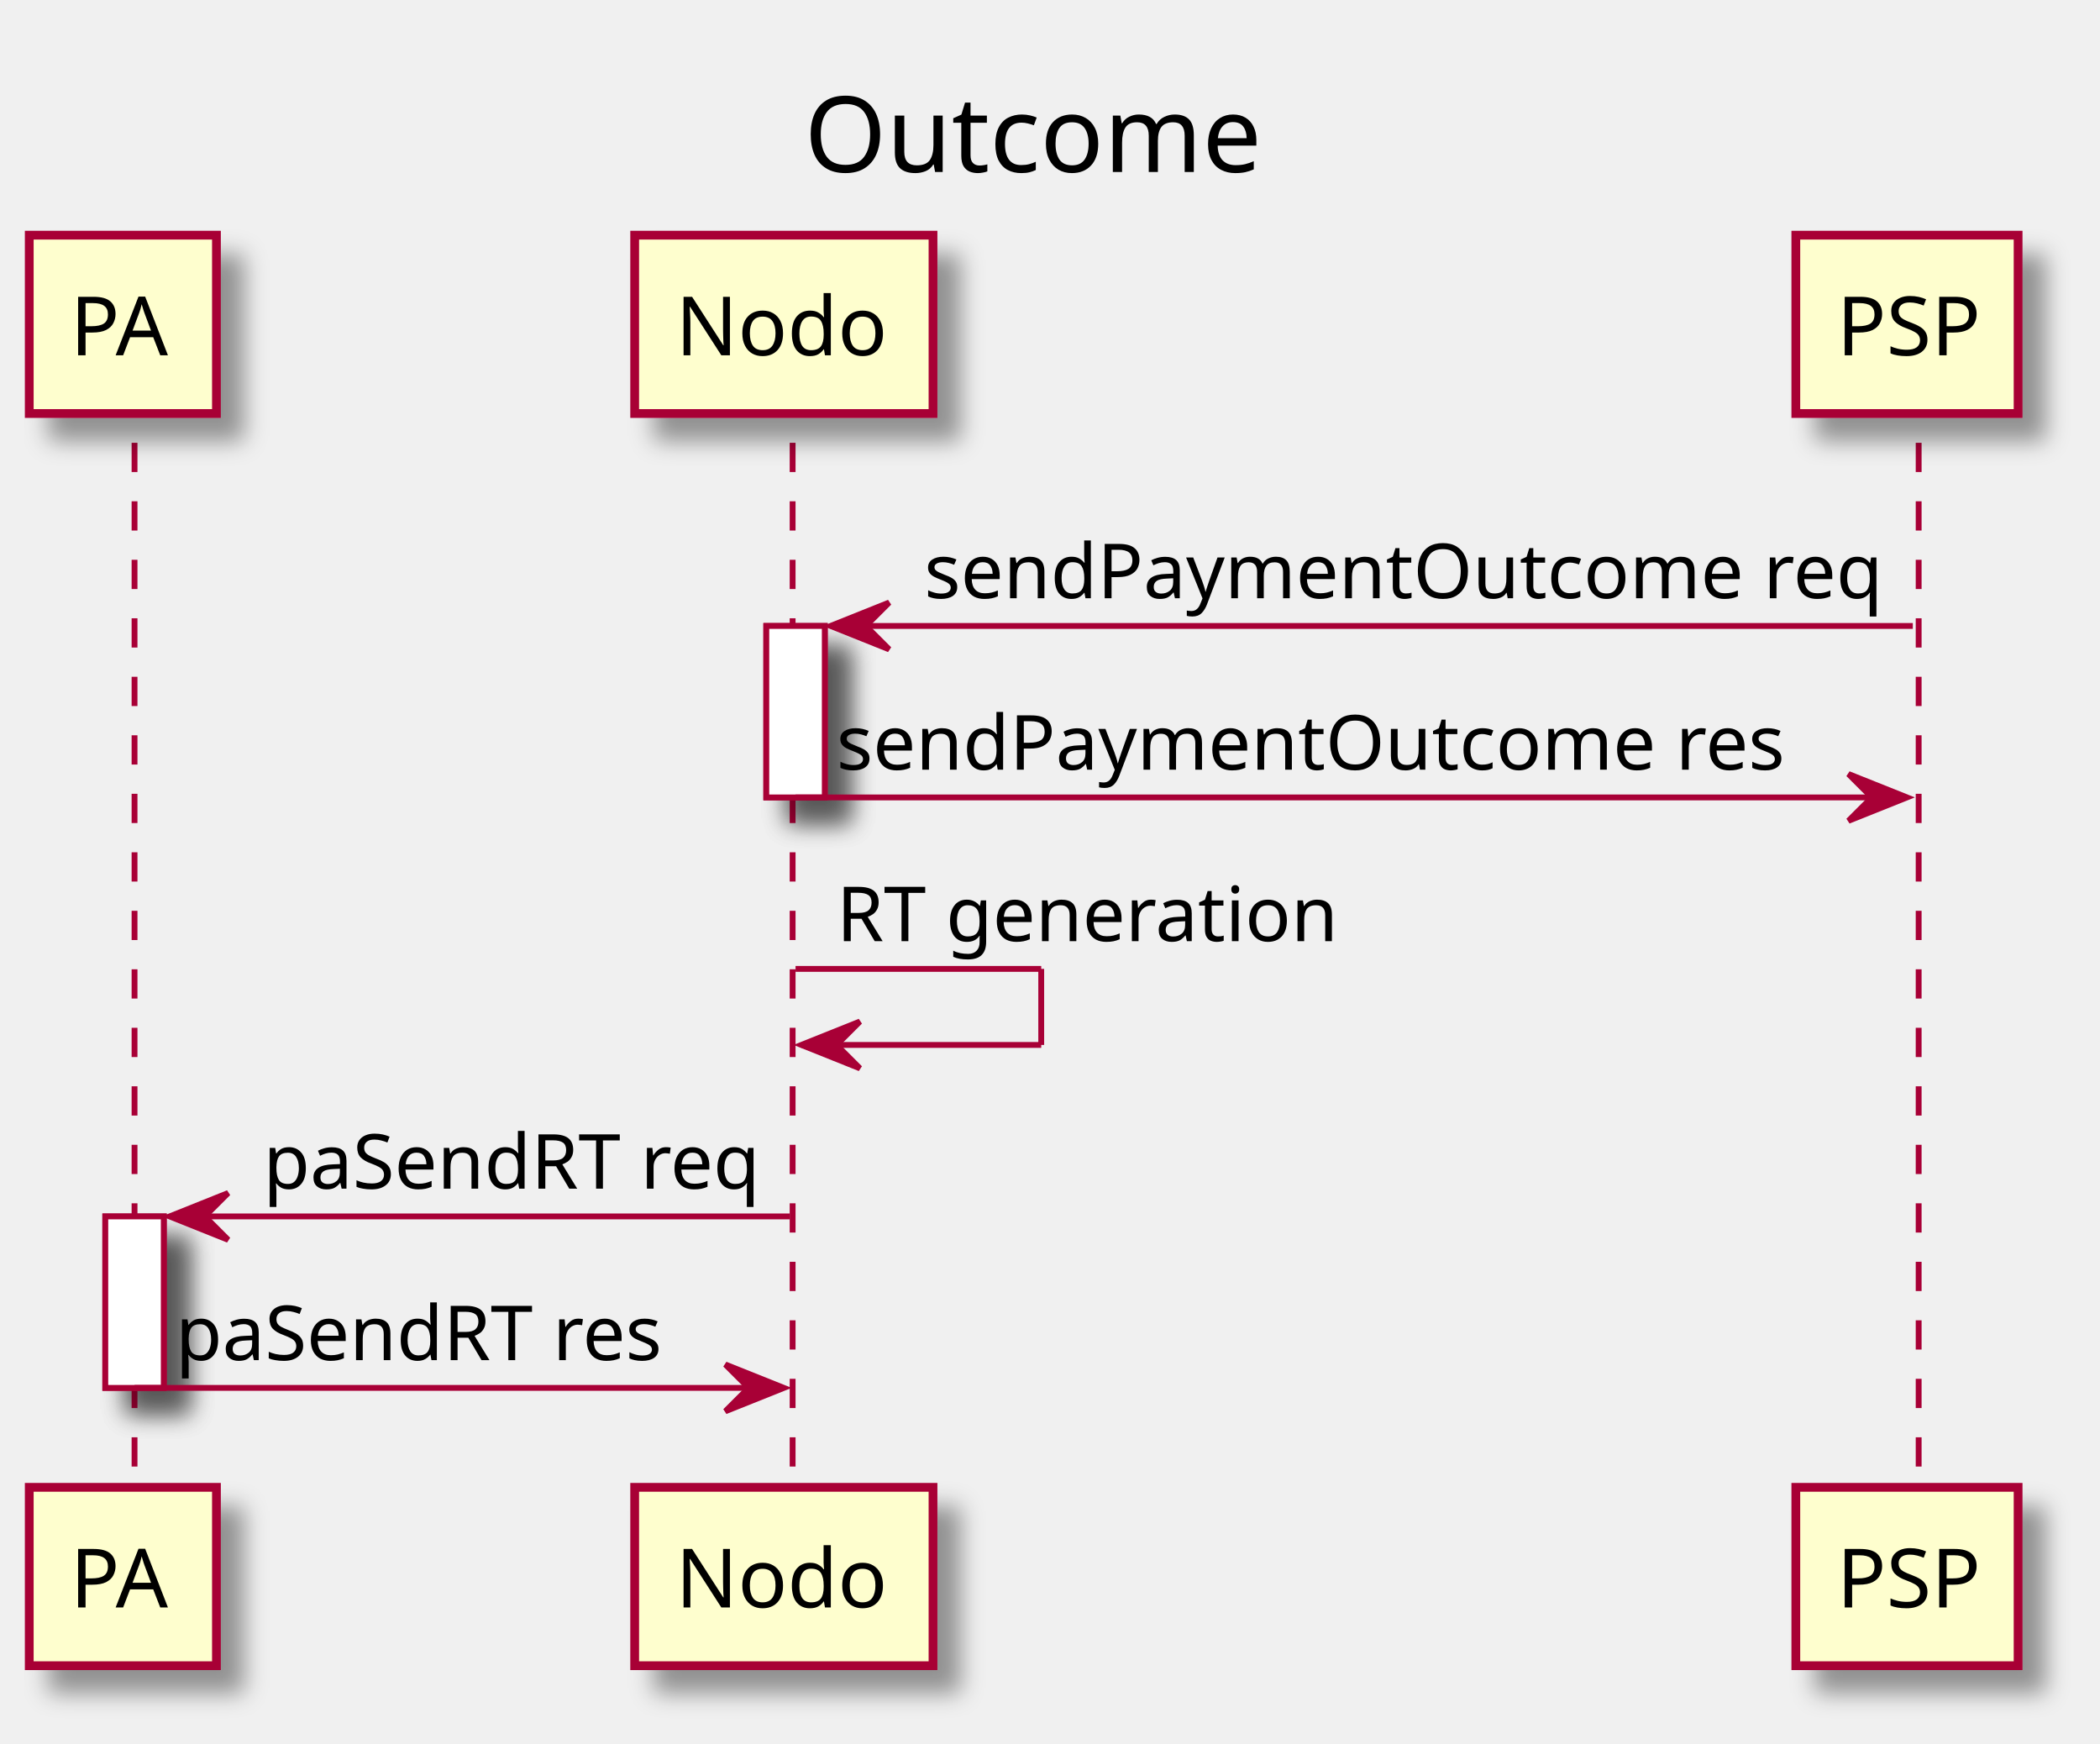
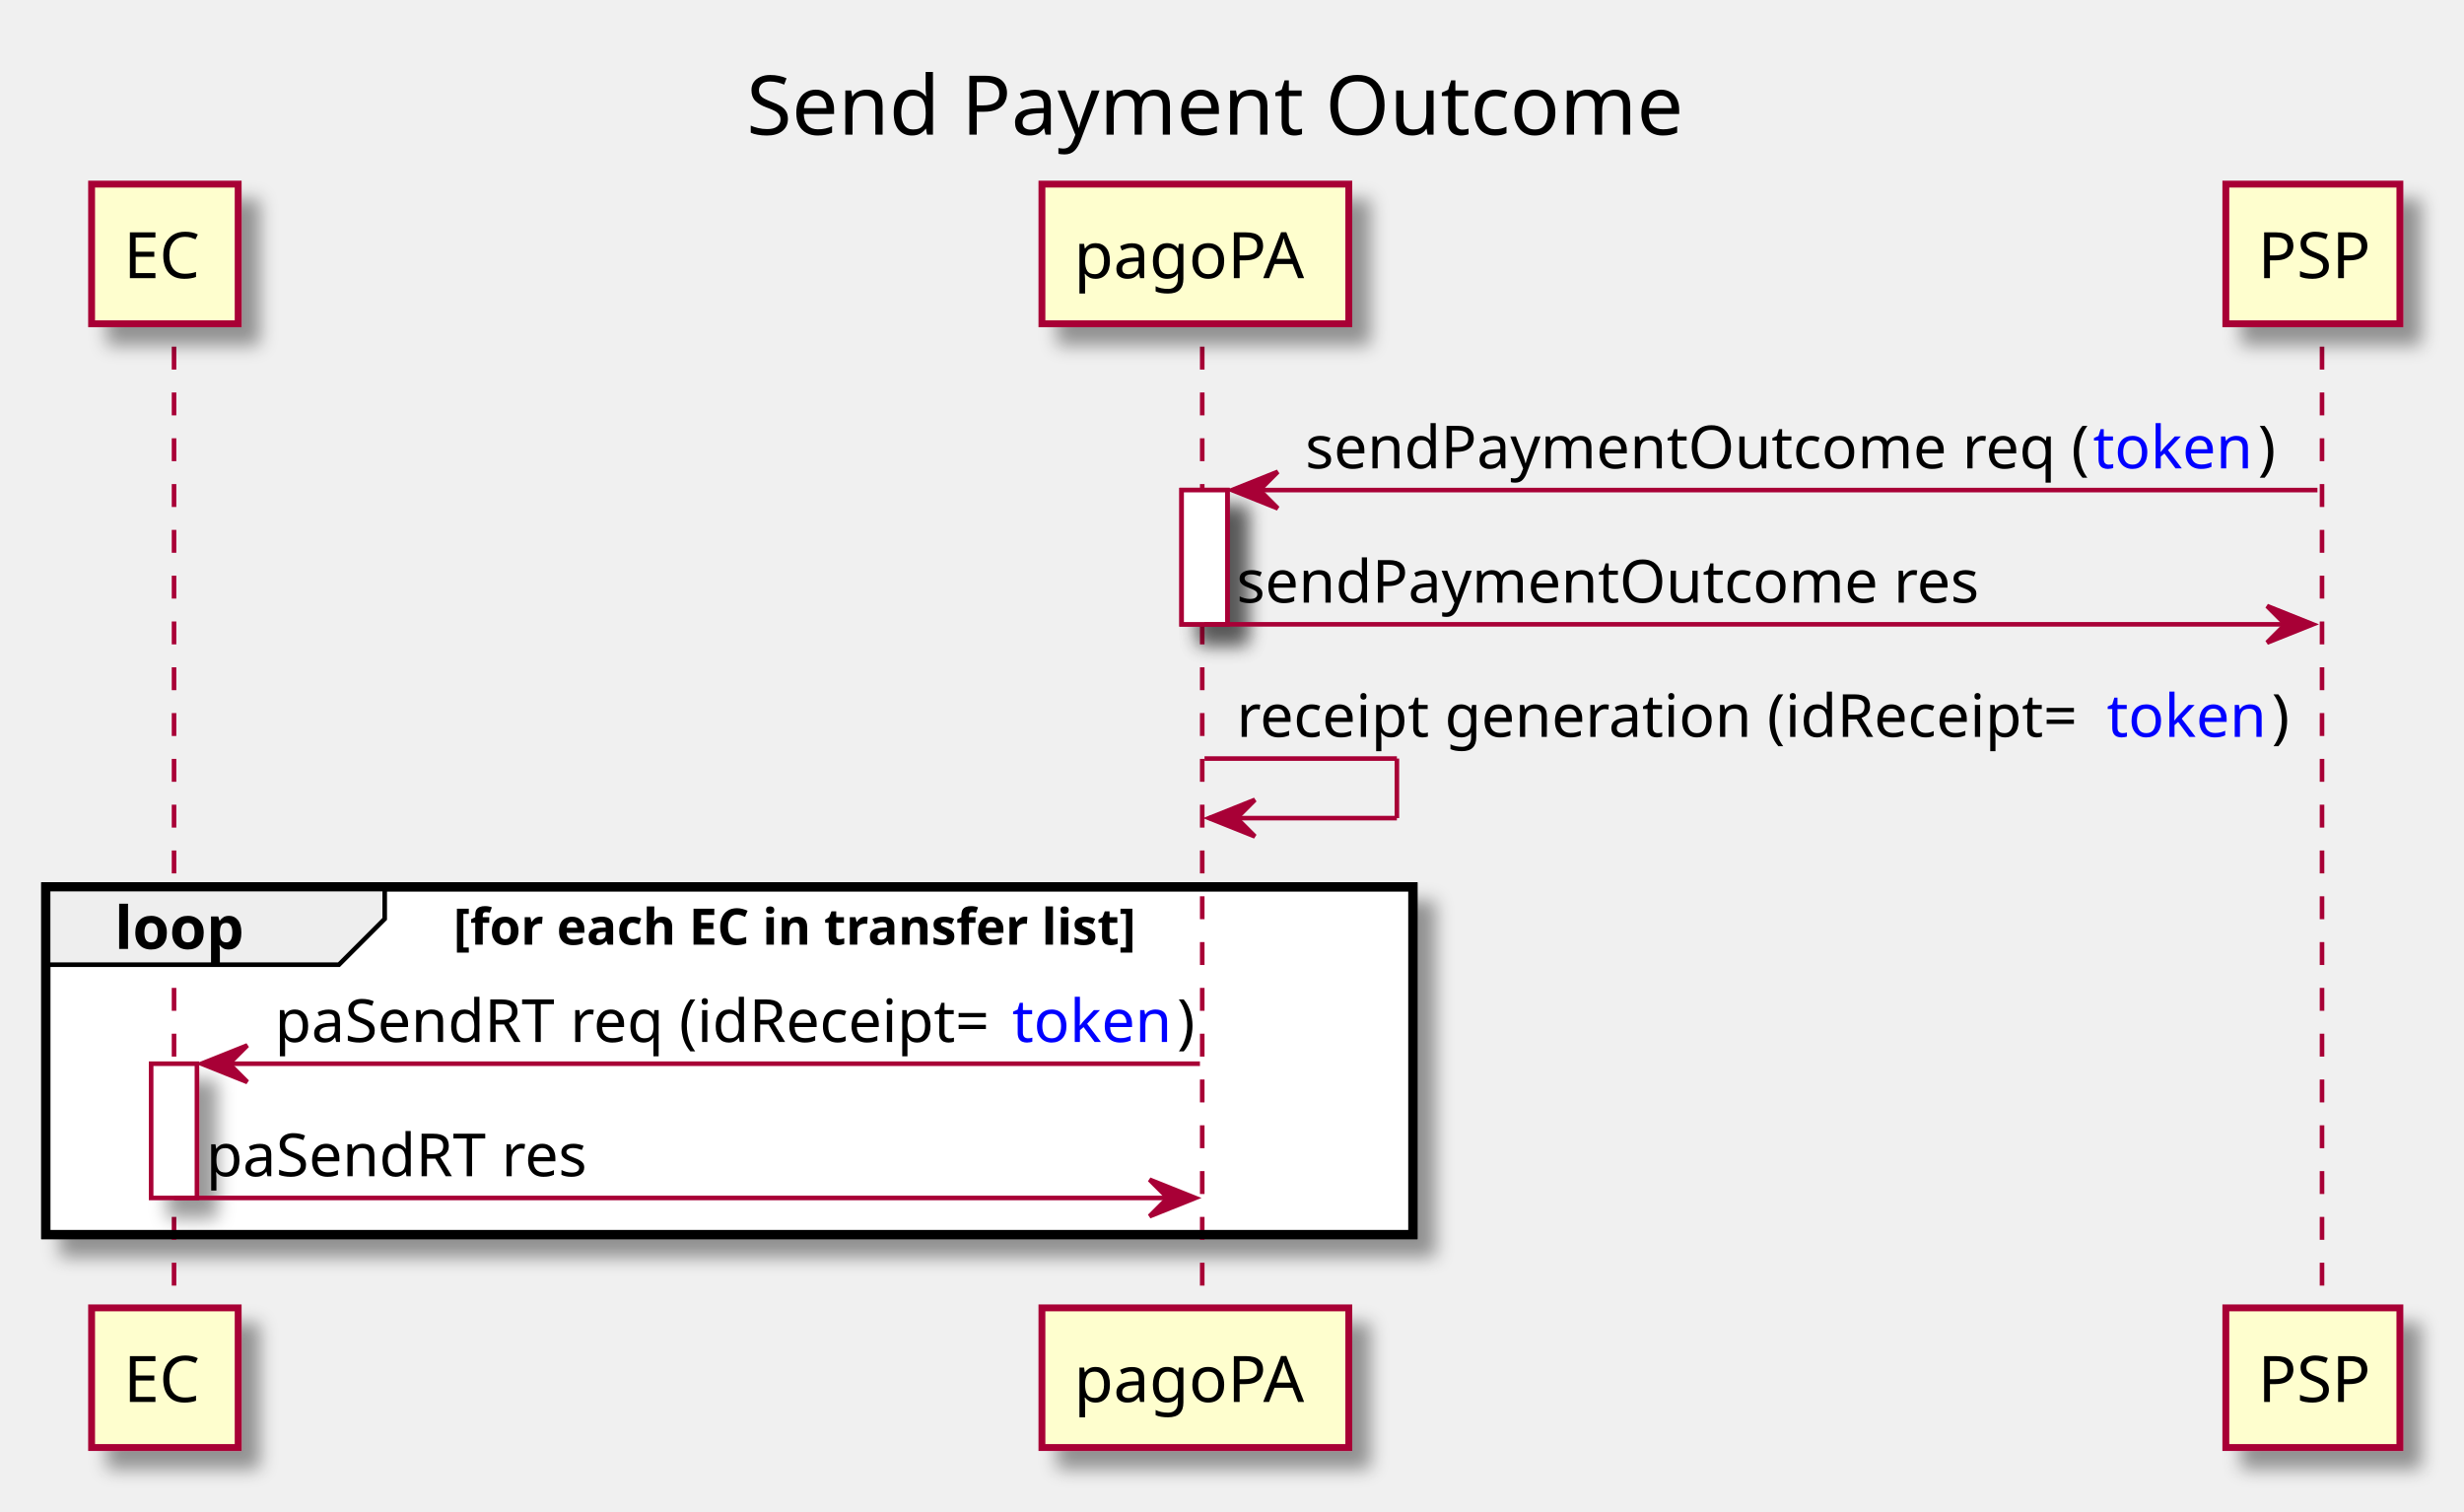
- <svg xmlns="http://www.w3.org/2000/svg" contentScriptType="application/ecmascript" contentStyleType="text/css" height="298px" preserveAspectRatio="none" style="width:359px;height:298px;" version="1.1" viewBox="0 0 359 298" width="359px" zoomAndPan="magnify">
+ <svg xmlns="http://www.w3.org/2000/svg" contentScriptType="application/ecmascript" contentStyleType="text/css" height="330px" preserveAspectRatio="none" style="width:538px;height:330px;" version="1.1" viewBox="0 0 538 330" width="538px" zoomAndPan="magnify">
  <defs>
-     <filter height="300%" id="f15jmvricnhi0r" width="300%" x="-1" y="-1">
+     <filter height="300%" id="f1pyhl2d3qqv8r" width="300%" x="-1" y="-1">
      <feGaussianBlur result="blurOut" stdDeviation="2.0" />
      <feColorMatrix in="blurOut" result="blurOut2" type="matrix" values="0 0 0 0 0 0 0 0 0 0 0 0 0 0 0 0 0 0 .4 0" />
      <feOffset dx="4.0" dy="4.0" in="blurOut2" result="blurOut3" />
      <feBlend in="SourceGraphic" in2="blurOut3" mode="normal" />
    </filter>
  </defs>
  <g>
-     <text fill="#000000" font-family="sans-serif" font-size="18" lengthAdjust="spacingAndGlyphs" textLength="79" x="137.5" y="29.402">Outcome</text>
-     <rect fill="#FFFFFF" filter="url(#f15jmvricnhi0r)" height="29.311" style="stroke:#A80036;stroke-width:1.0;" width="10" x="18" y="207.93" />
-     <rect fill="#FFFFFF" filter="url(#f15jmvricnhi0r)" height="29.311" style="stroke:#A80036;stroke-width:1.0;" width="10" x="131" y="106.998" />
-     <line style="stroke:#A80036;stroke-width:1.0;stroke-dasharray:5.0,5.0;" x1="23" x2="23" y1="75.688" y2="255.24" />
-     <line style="stroke:#A80036;stroke-width:1.0;stroke-dasharray:5.0,5.0;" x1="135.5" x2="135.5" y1="75.688" y2="255.24" />
-     <line style="stroke:#A80036;stroke-width:1.0;stroke-dasharray:5.0,5.0;" x1="328" x2="328" y1="75.688" y2="255.24" />
-     <rect fill="#FEFECE" filter="url(#f15jmvricnhi0r)" height="30.488" style="stroke:#A80036;stroke-width:1.5;" width="32" x="5" y="40.199" />
-     <text fill="#000000" font-family="sans-serif" font-size="14" lengthAdjust="spacingAndGlyphs" textLength="18" x="12" y="60.734">PA</text>
-     <rect fill="#FEFECE" filter="url(#f15jmvricnhi0r)" height="30.488" style="stroke:#A80036;stroke-width:1.5;" width="32" x="5" y="254.24" />
-     <text fill="#000000" font-family="sans-serif" font-size="14" lengthAdjust="spacingAndGlyphs" textLength="18" x="12" y="274.775">PA</text>
-     <rect fill="#FEFECE" filter="url(#f15jmvricnhi0r)" height="30.488" style="stroke:#A80036;stroke-width:1.5;" width="51" x="108.5" y="40.199" />
-     <text fill="#000000" font-family="sans-serif" font-size="14" lengthAdjust="spacingAndGlyphs" textLength="37" x="115.5" y="60.734">Nodo</text>
-     <rect fill="#FEFECE" filter="url(#f15jmvricnhi0r)" height="30.488" style="stroke:#A80036;stroke-width:1.5;" width="51" x="108.5" y="254.24" />
-     <text fill="#000000" font-family="sans-serif" font-size="14" lengthAdjust="spacingAndGlyphs" textLength="37" x="115.5" y="274.775">Nodo</text>
-     <rect fill="#FEFECE" filter="url(#f15jmvricnhi0r)" height="30.488" style="stroke:#A80036;stroke-width:1.5;" width="38" x="307" y="40.199" />
-     <text fill="#000000" font-family="sans-serif" font-size="14" lengthAdjust="spacingAndGlyphs" textLength="24" x="314" y="60.734">PSP</text>
-     <rect fill="#FEFECE" filter="url(#f15jmvricnhi0r)" height="30.488" style="stroke:#A80036;stroke-width:1.5;" width="38" x="307" y="254.24" />
-     <text fill="#000000" font-family="sans-serif" font-size="14" lengthAdjust="spacingAndGlyphs" textLength="24" x="314" y="274.775">PSP</text>
-     <rect fill="#FFFFFF" filter="url(#f15jmvricnhi0r)" height="29.311" style="stroke:#A80036;stroke-width:1.0;" width="10" x="18" y="207.93" />
-     <rect fill="#FFFFFF" filter="url(#f15jmvricnhi0r)" height="29.311" style="stroke:#A80036;stroke-width:1.0;" width="10" x="131" y="106.998" />
-     <polygon fill="#A80036" points="152,102.998,142,106.998,152,110.998,148,106.998" style="stroke:#A80036;stroke-width:1.0;" />
-     <line style="stroke:#A80036;stroke-width:1.0;" x1="146" x2="327" y1="106.998" y2="106.998" />
-     <text fill="#000000" font-family="sans-serif" font-size="13" lengthAdjust="spacingAndGlyphs" textLength="164" x="158" y="102.256">sendPaymentOutcome req</text>
-     <polygon fill="#A80036" points="316,132.309,326,136.309,316,140.309,320,136.309" style="stroke:#A80036;stroke-width:1.0;" />
-     <line style="stroke:#A80036;stroke-width:1.0;" x1="136" x2="322" y1="136.309" y2="136.309" />
-     <text fill="#000000" font-family="sans-serif" font-size="13" lengthAdjust="spacingAndGlyphs" textLength="163" x="143" y="131.566">sendPaymentOutcome res</text>
-     <line style="stroke:#A80036;stroke-width:1.0;" x1="136" x2="178" y1="165.619" y2="165.619" />
-     <line style="stroke:#A80036;stroke-width:1.0;" x1="178" x2="178" y1="165.619" y2="178.619" />
-     <line style="stroke:#A80036;stroke-width:1.0;" x1="137" x2="178" y1="178.619" y2="178.619" />
-     <polygon fill="#A80036" points="147,174.619,137,178.619,147,182.619,143,178.619" style="stroke:#A80036;stroke-width:1.0;" />
-     <text fill="#000000" font-family="sans-serif" font-size="13" lengthAdjust="spacingAndGlyphs" textLength="87" x="143" y="160.877">RT generation</text>
-     <polygon fill="#A80036" points="39,203.93,29,207.93,39,211.93,35,207.93" style="stroke:#A80036;stroke-width:1.0;" />
-     <line style="stroke:#A80036;stroke-width:1.0;" x1="33" x2="135" y1="207.93" y2="207.93" />
-     <text fill="#000000" font-family="sans-serif" font-size="13" lengthAdjust="spacingAndGlyphs" textLength="85" x="45" y="203.188">paSendRT req</text>
-     <polygon fill="#A80036" points="124,233.24,134,237.24,124,241.24,128,237.24" style="stroke:#A80036;stroke-width:1.0;" />
-     <line style="stroke:#A80036;stroke-width:1.0;" x1="23" x2="130" y1="237.24" y2="237.24" />
-     <text fill="#000000" font-family="sans-serif" font-size="13" lengthAdjust="spacingAndGlyphs" textLength="84" x="30" y="232.498">paSendRT res</text>
+     <text fill="#000000" font-family="sans-serif" font-size="18" lengthAdjust="spacingAndGlyphs" textLength="207" x="163" y="29.402">Send Payment Outcome</text>
+     <rect fill="#FFFFFF" filter="url(#f1pyhl2d3qqv8r)" height="29.311" style="stroke:#A80036;stroke-width:1.0;" width="10" x="33" y="232.24" />
+     <rect fill="#FFFFFF" filter="url(#f1pyhl2d3qqv8r)" height="29.311" style="stroke:#A80036;stroke-width:1.0;" width="10" x="258" y="106.998" />
+     <rect fill="#FFFFFF" filter="url(#f1pyhl2d3qqv8r)" height="75.932" style="stroke:#000000;stroke-width:2.0;" width="298.5" x="10" y="193.619" />
+     <line style="stroke:#A80036;stroke-width:1.0;stroke-dasharray:5.0,5.0;" x1="38" x2="38" y1="75.688" y2="286.551" />
+     <line style="stroke:#A80036;stroke-width:1.0;stroke-dasharray:5.0,5.0;" x1="262.5" x2="262.5" y1="75.688" y2="286.551" />
+     <line style="stroke:#A80036;stroke-width:1.0;stroke-dasharray:5.0,5.0;" x1="507" x2="507" y1="75.688" y2="286.551" />
+     <rect fill="#FEFECE" filter="url(#f1pyhl2d3qqv8r)" height="30.488" style="stroke:#A80036;stroke-width:1.5;" width="32" x="20" y="40.199" />
+     <text fill="#000000" font-family="sans-serif" font-size="14" lengthAdjust="spacingAndGlyphs" textLength="18" x="27" y="60.734">EC</text>
+     <rect fill="#FEFECE" filter="url(#f1pyhl2d3qqv8r)" height="30.488" style="stroke:#A80036;stroke-width:1.5;" width="32" x="20" y="285.551" />
+     <text fill="#000000" font-family="sans-serif" font-size="14" lengthAdjust="spacingAndGlyphs" textLength="18" x="27" y="306.086">EC</text>
+     <rect fill="#FEFECE" filter="url(#f1pyhl2d3qqv8r)" height="30.488" style="stroke:#A80036;stroke-width:1.5;" width="67" x="227.5" y="40.199" />
+     <text fill="#000000" font-family="sans-serif" font-size="14" lengthAdjust="spacingAndGlyphs" textLength="53" x="234.5" y="60.734">pagoPA</text>
+     <rect fill="#FEFECE" filter="url(#f1pyhl2d3qqv8r)" height="30.488" style="stroke:#A80036;stroke-width:1.5;" width="67" x="227.5" y="285.551" />
+     <text fill="#000000" font-family="sans-serif" font-size="14" lengthAdjust="spacingAndGlyphs" textLength="53" x="234.5" y="306.086">pagoPA</text>
+     <rect fill="#FEFECE" filter="url(#f1pyhl2d3qqv8r)" height="30.488" style="stroke:#A80036;stroke-width:1.5;" width="38" x="486" y="40.199" />
+     <text fill="#000000" font-family="sans-serif" font-size="14" lengthAdjust="spacingAndGlyphs" textLength="24" x="493" y="60.734">PSP</text>
+     <rect fill="#FEFECE" filter="url(#f1pyhl2d3qqv8r)" height="30.488" style="stroke:#A80036;stroke-width:1.5;" width="38" x="486" y="285.551" />
+     <text fill="#000000" font-family="sans-serif" font-size="14" lengthAdjust="spacingAndGlyphs" textLength="24" x="493" y="306.086">PSP</text>
+     <rect fill="#FFFFFF" filter="url(#f1pyhl2d3qqv8r)" height="29.311" style="stroke:#A80036;stroke-width:1.0;" width="10" x="33" y="232.24" />
+     <rect fill="#FFFFFF" filter="url(#f1pyhl2d3qqv8r)" height="29.311" style="stroke:#A80036;stroke-width:1.0;" width="10" x="258" y="106.998" />
+     <polygon fill="#A80036" points="279,102.998,269,106.998,279,110.998,275,106.998" style="stroke:#A80036;stroke-width:1.0;" />
+     <line style="stroke:#A80036;stroke-width:1.0;" x1="273" x2="506" y1="106.998" y2="106.998" />
+     <text fill="#000000" font-family="sans-serif" font-size="13" lengthAdjust="spacingAndGlyphs" textLength="172" x="285" y="102.256">sendPaymentOutcome req (</text>
+     <text fill="#0000FF" font-family="sans-serif" font-size="13" lengthAdjust="spacingAndGlyphs" textLength="36" x="457" y="102.256">token</text>
+     <text fill="#000000" font-family="sans-serif" font-size="13" lengthAdjust="spacingAndGlyphs" textLength="4" x="493" y="102.256">)</text>
+     <polygon fill="#A80036" points="495,132.309,505,136.309,495,140.309,499,136.309" style="stroke:#A80036;stroke-width:1.0;" />
+     <line style="stroke:#A80036;stroke-width:1.0;" x1="263" x2="501" y1="136.309" y2="136.309" />
+     <text fill="#000000" font-family="sans-serif" font-size="13" lengthAdjust="spacingAndGlyphs" textLength="163" x="270" y="131.566">sendPaymentOutcome res</text>
+     <line style="stroke:#A80036;stroke-width:1.0;" x1="263" x2="305" y1="165.619" y2="165.619" />
+     <line style="stroke:#A80036;stroke-width:1.0;" x1="305" x2="305" y1="165.619" y2="178.619" />
+     <line style="stroke:#A80036;stroke-width:1.0;" x1="264" x2="305" y1="178.619" y2="178.619" />
+     <polygon fill="#A80036" points="274,174.619,264,178.619,274,182.619,270,178.619" style="stroke:#A80036;stroke-width:1.0;" />
+     <text fill="#000000" font-family="sans-serif" font-size="13" lengthAdjust="spacingAndGlyphs" textLength="190" x="270" y="160.877">receipt generation (idReceipt=</text>
+     <text fill="#0000FF" font-family="sans-serif" font-size="13" lengthAdjust="spacingAndGlyphs" textLength="36" x="460" y="160.877">token</text>
+     <text fill="#000000" font-family="sans-serif" font-size="13" lengthAdjust="spacingAndGlyphs" textLength="4" x="496" y="160.877">)</text>
+     <path d="M10,193.619 L84,193.619 L84,200.619 L74,210.619 L10,210.619 L10,193.619 " fill="#EEEEEE" style="stroke:#000000;stroke-width:1.0;" />
+     <rect fill="none" height="75.932" style="stroke:#000000;stroke-width:2.0;" width="298.5" x="10" y="193.619" />
+     <text fill="#000000" font-family="sans-serif" font-size="13" font-weight="bold" lengthAdjust="spacingAndGlyphs" textLength="29" x="25" y="207.188">loop</text>
+     <text fill="#000000" font-family="sans-serif" font-size="11" font-weight="bold" lengthAdjust="spacingAndGlyphs" textLength="158" x="99" y="206.254">[for each EC in transfer list]</text>
+     <polygon fill="#A80036" points="54,228.24,44,232.24,54,236.24,50,232.24" style="stroke:#A80036;stroke-width:1.0;" />
+     <line style="stroke:#A80036;stroke-width:1.0;" x1="48" x2="262" y1="232.24" y2="232.24" />
+     <text fill="#000000" font-family="sans-serif" font-size="13" lengthAdjust="spacingAndGlyphs" textLength="161" x="60" y="227.498">paSendRT req (idReceipt=</text>
+     <text fill="#0000FF" font-family="sans-serif" font-size="13" lengthAdjust="spacingAndGlyphs" textLength="36" x="221" y="227.498">token</text>
+     <text fill="#000000" font-family="sans-serif" font-size="13" lengthAdjust="spacingAndGlyphs" textLength="4" x="257" y="227.498">)</text>
+     <polygon fill="#A80036" points="251,257.551,261,261.551,251,265.551,255,261.551" style="stroke:#A80036;stroke-width:1.0;" />
+     <line style="stroke:#A80036;stroke-width:1.0;" x1="38" x2="257" y1="261.551" y2="261.551" />
+     <text fill="#000000" font-family="sans-serif" font-size="13" lengthAdjust="spacingAndGlyphs" textLength="84" x="45" y="256.809">paSendRT res</text>
  </g>
</svg>
